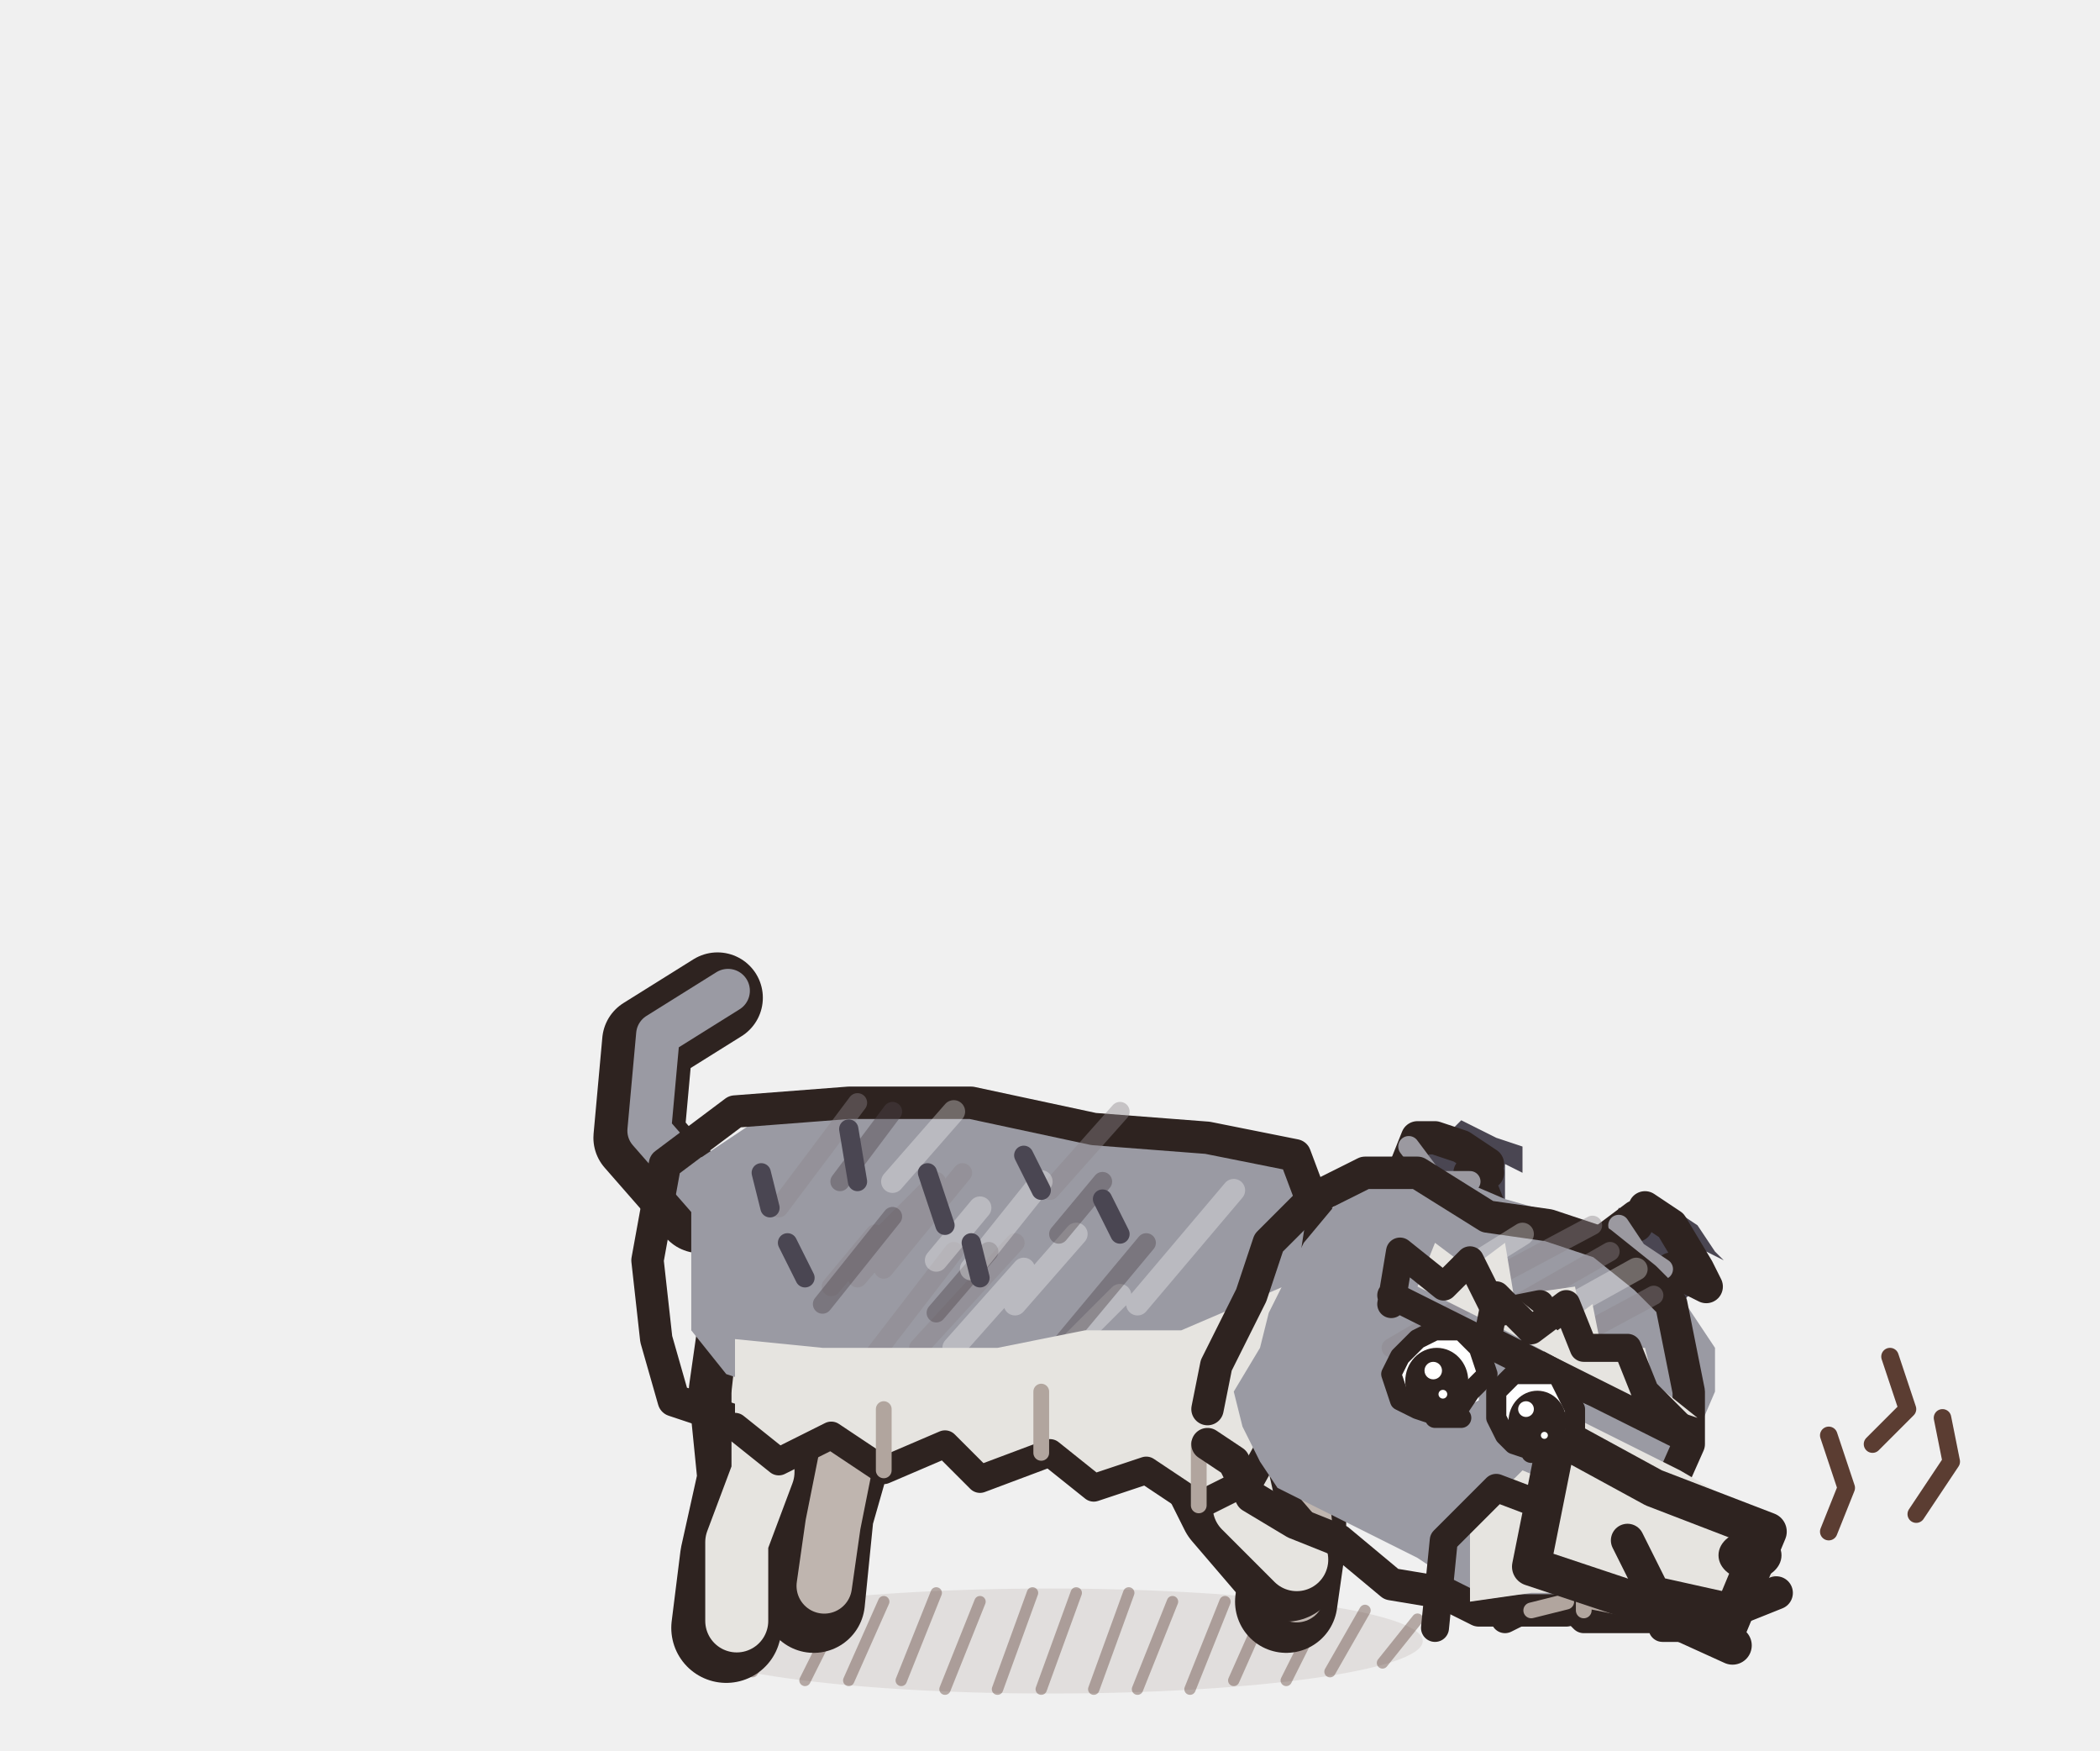
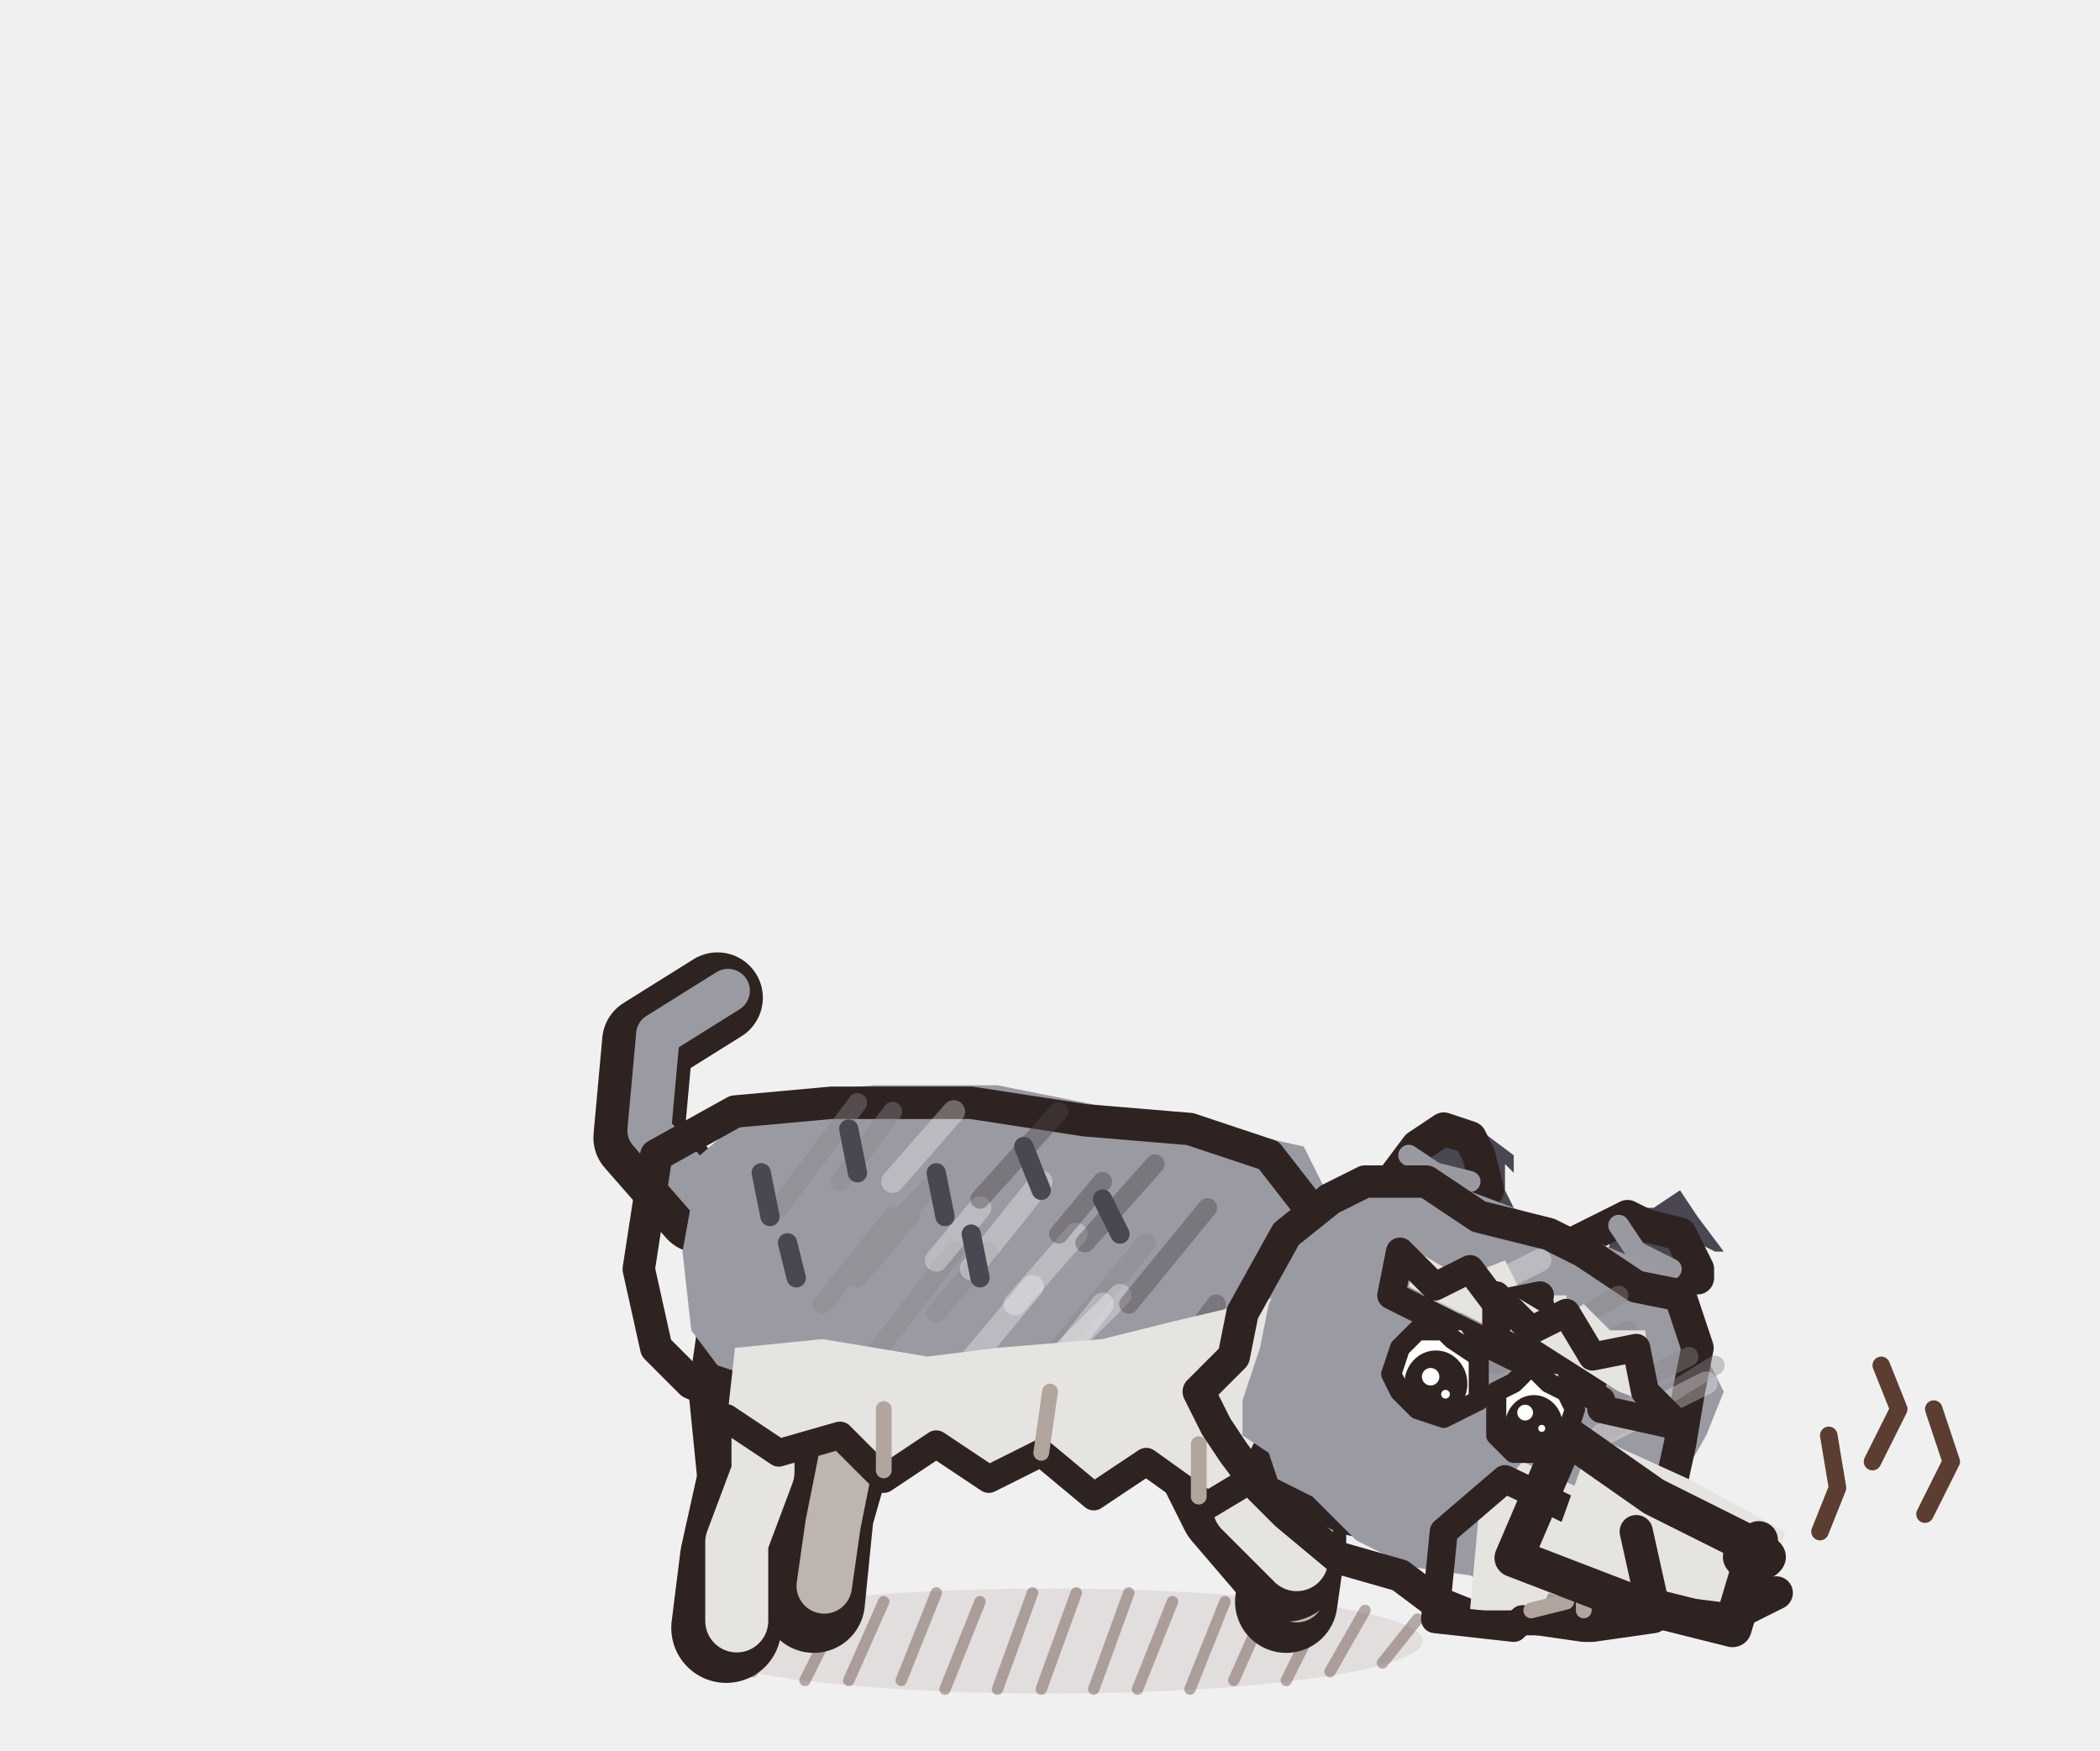
<svg xmlns="http://www.w3.org/2000/svg" width="240" height="200" class="pa-dog pa-pose-sniff" viewBox="0 0 240 200" role="img" aria-label="Muesli the Miniature Schnauzer, sniff">
  <g>
    <ellipse cx="120" cy="187.5" rx="42.6" ry="6" fill="#5B3D32" opacity="0.1" />
    <path d="M81 190l4 -4M86 191l4 -6M92 192l4 -8M97 192l4 -9M103 192l4 -10M108 193l4 -10M114 193l4 -11M119 193l4 -11M125 193l4 -11M130 193l4 -10M136 193l4 -10M141 192l4 -9M147 192l4 -8M152 191l4 -7M158 190l4 -5" stroke="#5B3D32" stroke-width="1.3" stroke-linecap="round" opacity="0.4" fill="none" />
    <g class="pa-d-f0">
      <path d="M80 138L73 130L74 119L82 114" fill="none" stroke="#2E2320" stroke-width="10.365" stroke-linecap="round" stroke-linejoin="round" />
      <path d="M80 138L73 130L74 119L82 114" fill="none" stroke="#9A9AA3" stroke-width="5" stroke-linecap="round" stroke-linejoin="round" transform="translate(1.2 -0.8)" />
      <g class="pa-d-leg pa-d-leg-FH">
        <path d="M97 150L96 157L96 166L94 173L93 183" fill="none" stroke="#2E2320" stroke-width="11.701" stroke-linecap="round" stroke-linejoin="round" />
        <path d="M96 149L97 157L96 165L94 175L93 182" fill="none" stroke="#bfb5af" stroke-width="6.336" stroke-linecap="round" stroke-linejoin="round" transform="translate(1.2 -0.8)" />
      </g>
      <g class="pa-d-leg pa-d-leg-FF">
        <path d="M146 153L146 161L148 167L148 176L147 183" fill="none" stroke="#2E2320" stroke-width="11.701" stroke-linecap="round" stroke-linejoin="round" />
        <path d="M145 154L146 160L147 167L148 176L147 183" fill="none" stroke="#bfb5af" stroke-width="6.336" stroke-linecap="round" stroke-linejoin="round" transform="translate(1.2 -0.8)" />
      </g>
      <g class="pa-d-leg pa-d-leg-NH">
        <path d="M86 152L85 159L86 169L84 178L83 186" fill="none" stroke="#2E2320" stroke-width="12.565" stroke-linecap="round" stroke-linejoin="round" />
        <path d="M87 151L86 160L86 169L83 177L83 186" fill="none" stroke="#E6E4E0" stroke-width="7.2" stroke-linecap="round" stroke-linejoin="round" transform="translate(1.2 -0.8)" />
      </g>
      <g class="pa-d-leg pa-d-leg-NF">
        <path d="M136 156L137 164L141 172L147 179" fill="none" stroke="#2E2320" stroke-width="12.565" stroke-linecap="round" stroke-linejoin="round" />
        <path d="M135 157L139 164L141 173L147 179" fill="none" stroke="#E6E4E0" stroke-width="7.2" stroke-linecap="round" stroke-linejoin="round" transform="translate(1.2 -0.8)" />
      </g>
-       <path d="M153 139L153 152L149 160L143 165L133 164L125 164L118 162L104 161L89 159L83 157L79 152L79 144L79 133L88 127L100 125L114 125L127 129L139 130L149 132Z" fill="#9A9AA3" />
-       <path d="M100 163L86 163L77 160L75 153L74 144L76 133L84 127L97 126L111 126L125 129L138 130L148 132L151 140L149 153L146 161L143 166L130 166L123 165L114 164L99 161" fill="none" stroke="#2E2320" stroke-width="3.7" stroke-linecap="round" stroke-linejoin="round" />
-       <path d="M120 136L128 127M105 154L116 142M101 145L110 134M95 147L100 141M99 143L107 135M98 146L104 139M99 156L109 143M89 138L98 126" stroke="#8c868a" stroke-width="2.2" stroke-linecap="round" opacity=".42" />
-       <path d="M130 149L141 136M109 154L117 145M121 155L128 148M116 149L123 141" stroke="#fff" stroke-width="2.6" stroke-linecap="round" opacity=".32" />
-       <path d="M94 149L102 139M107 150L113 143M121 154L131 142M96 135L102 127M121 141L126 135" stroke="#4e444b" stroke-width="2.2" stroke-linecap="round" opacity=".42" />
-       <path d="M107 144L112 138M102 135L109 127M111 145L119 135" stroke="#fff" stroke-width="2.6" stroke-linecap="round" opacity=".32" />
-       <path d="M87 134L88 138" fill="none" stroke="#4A4652" stroke-width="2.2" stroke-linecap="round" stroke-linejoin="round" />
-       <path d="M97 129L98 135" fill="none" stroke="#4A4652" stroke-width="2.2" stroke-linecap="round" stroke-linejoin="round" />
-       <path d="M106 134L108 140" fill="none" stroke="#4A4652" stroke-width="2.2" stroke-linecap="round" stroke-linejoin="round" />
-       <path d="M117 132L119 136" fill="none" stroke="#4A4652" stroke-width="2.2" stroke-linecap="round" stroke-linejoin="round" />
+       <path d="M136 143L141 148L147 153L152 159L157 164" fill="none" stroke="#2E2320" stroke-width="23.565" stroke-linecap="round" stroke-linejoin="round" />
+       <path d="M135 142L141 148L147 153L153 158L157 163" fill="none" stroke="#9A9AA3" stroke-width="18.2" stroke-linecap="round" stroke-linejoin="round" transform="translate(1.2 -0.8)" />
+       <path d="M153 139L153 151L149 160L145 163L133 163L127 162L117 162L103 160L91 159L82 156L79 152L78 143L80 132L88 125L100 124L114 124L129 127L140 129L149 131Z" fill="#9A9AA3" />
+       <path d="M88 162L79 158L75 154L73 145L75 132L84 127L95 126L111 126L124 128L136 129L145 132L152 141L151 153L147 161L143 165L131 167L123 165L115 164L100 161" fill="none" stroke="#2E2320" stroke-width="3.7" stroke-linecap="round" stroke-linejoin="round" />
+       <path d="M99 143L107 135M98 146L104 139M99 156L109 143M89 138L98 126M94 149L102 139M107 150L113 143M121 154L131 142M96 135L102 127" stroke="#8c868a" stroke-width="2.2" stroke-linecap="round" opacity=".42" />
+       <path d="M121 155L128 148M116 149L123 141M107 144L112 138M102 135L109 127" stroke="#fff" stroke-width="2.6" stroke-linecap="round" opacity=".32" />
+       <path d="M121 141L126 135M124 142L132 133M133 157L139 149M129 149L138 138M112 137L121 127" stroke="#4e444b" stroke-width="2.2" stroke-linecap="round" opacity=".42" />
+       <path d="M111 145L119 135M119 158L126 149M108 159L118 147" stroke="#fff" stroke-width="2.6" stroke-linecap="round" opacity=".32" />
+       <path d="M87 134L88 139" fill="none" stroke="#4A4652" stroke-width="2.2" stroke-linecap="round" stroke-linejoin="round" />
+       <path d="M97 129L98 134" fill="none" stroke="#4A4652" stroke-width="2.2" stroke-linecap="round" stroke-linejoin="round" />
+       <path d="M107 134L108 139" fill="none" stroke="#4A4652" stroke-width="2.2" stroke-linecap="round" stroke-linejoin="round" />
+       <path d="M117 131L119 136" fill="none" stroke="#4A4652" stroke-width="2.2" stroke-linecap="round" stroke-linejoin="round" />
      <path d="M126 137L128 141" fill="none" stroke="#4A4652" stroke-width="2.2" stroke-linecap="round" stroke-linejoin="round" />
-       <path d="M90 142L92 146" fill="none" stroke="#4A4652" stroke-width="2.2" stroke-linecap="round" stroke-linejoin="round" />
-       <path d="M111 142L112 146" fill="none" stroke="#4A4652" stroke-width="2.2" stroke-linecap="round" stroke-linejoin="round" />
-       <path d="M149 146L148 159L143 169L137 172L132 168L125 171L119 165L113 168L107 164L102 168L95 164L89 167L84 162L84 153L94 154L105 154L114 154L124 152L135 152Z" fill="#E6E4E0" />
-       <path d="M148 160L143 169L137 172L131 168L125 170L120 166L112 169L108 165L101 168L95 164L89 167L84 163" fill="none" stroke="#2E2320" stroke-width="3.145" stroke-linecap="round" stroke-linejoin="round" />
-       <path d="M137 165L137 172" fill="none" stroke="#b1a59e" stroke-width="1.8" stroke-linecap="round" stroke-linejoin="round" />
-       <path d="M119 159L119 166" fill="none" stroke="#b1a59e" stroke-width="1.8" stroke-linecap="round" stroke-linejoin="round" />
+       <path d="M90 142L91 146" fill="none" stroke="#4A4652" stroke-width="2.2" stroke-linecap="round" stroke-linejoin="round" />
+       <path d="M111 141L112 146" fill="none" stroke="#4A4652" stroke-width="2.2" stroke-linecap="round" stroke-linejoin="round" />
+       <path d="M151 147L148 161L143 169L137 171L132 168L125 171L120 166L112 169L107 164L102 169L96 163L89 167L83 163L84 154L94 153L106 155L114 154L126 153L134 151Z" fill="#E6E4E0" />
+       <path d="M147 161L143 169L138 172L131 167L125 171L119 166L113 169L107 165L101 169L96 164L89 166L83 162" fill="none" stroke="#2E2320" stroke-width="3.145" stroke-linecap="round" stroke-linejoin="round" />
+       <path d="M137 165L137 171" fill="none" stroke="#b1a59e" stroke-width="1.8" stroke-linecap="round" stroke-linejoin="round" />
+       <path d="M120 159L119 166" fill="none" stroke="#b1a59e" stroke-width="1.8" stroke-linecap="round" stroke-linejoin="round" />
      <path d="M101 161L101 168" fill="none" stroke="#b1a59e" stroke-width="1.8" stroke-linecap="round" stroke-linejoin="round" />
-       <path d="M160 138L162 132L166 129L167 128L171 130L174 131L174 134L172 133L172 136L172 138L169 140L162 140Z" fill="#4A4652" />
-       <path d="M169 133L170 134L168 134L169 135L171 140L167 141L158 142L156 139L160 135L162 130L164 130L167 131L170 133" fill="none" stroke="#2E2320" stroke-width="3.8" stroke-linecap="round" stroke-linejoin="round" />
-       <path d="M161 131L164 135L168 135" fill="none" stroke="#9b99a0" stroke-width="2.4" stroke-linecap="round" stroke-linejoin="round" />
-       <path d="M184 141L185 138L188 139L191 138L194 140L196 143L197 144L195 143L193 148L189 152L187 153L183 145Z" fill="#4A4652" />
-       <path d="M187 140L188 138L191 140L194 145L195 147L191 145L189 149L186 155L184 154L181 147L180 143L183 142L187 139" fill="none" stroke="#2E2320" stroke-width="3.8" stroke-linecap="round" stroke-linejoin="round" />
-       <path d="M185 140L187 143L190 145" fill="none" stroke="#9b99a0" stroke-width="2.4" stroke-linecap="round" stroke-linejoin="round" />
-       <path d="M165 134L172 137L179 139L185 143L188 146L192 148L196 154L196 159L193 166L191 173L187 178L184 182L181 183L177 184L172 183L168 182L162 178L156 175L150 172L146 170L144 167L142 163L141 159L144 154L145 150L149 142L154 136L158 135Z" fill="#9A9AA3" />
-       <path d="M138 161L139 156L143 148L145 142L150 137L156 134L162 134L170 139L177 140L183 142L188 146L191 149L192 154L193 159L193 165L189 174L185 179L182 183L179 184L174 184L169 184L165 182L159 181L153 176L148 174L143 171L141 167L138 165" fill="none" stroke="#2E2320" stroke-width="3.7" stroke-linecap="round" stroke-linejoin="round" />
-       <path d="M159 154L171 147M176 155L189 148M167 148L182 140M170 151L184 143" stroke="#8c868a" stroke-width="2.2" stroke-linecap="round" opacity=".42" />
-       <path d="M178 150L187 145M166 146L174 141" stroke="#fff" stroke-width="2.6" stroke-linecap="round" opacity=".32" />
-       <path d="M174 168L203 180L200 183L192 183L191 183L185 182L183 183L177 182L175 182L168 183L168 174Z" fill="#E6E4E0" />
-       <path d="M164 186L165 176L171 170L200 181L198 186L190 186L190 185L181 185L180 184L174 184L172 185" fill="none" stroke="#2E2320" stroke-width="3.2" stroke-linecap="round" stroke-linejoin="round" />
-       <path d="M185 183L195 182" fill="none" stroke="#b1a59e" stroke-width="1.8" stroke-linecap="round" stroke-linejoin="round" />
+       <path d="M158 139L162 134L165 129L167 128L169 129L173 132L173 134L172 133L172 136L173 138L169 140L161 141Z" fill="#4A4652" />
+       <path d="M169 135L170 140L166 141L159 142L156 140L159 135L162 131L165 129L168 130L169 132L170 136L169 136" fill="none" stroke="#2E2320" stroke-width="3.8" stroke-linecap="round" stroke-linejoin="round" />
+       <path d="M161 132L164 134L168 135" fill="none" stroke="#9b99a0" stroke-width="2.4" stroke-linecap="round" stroke-linejoin="round" />
+       <path d="M184 142L186 138L189 138L192 136L194 139L197 143L196 143L194 142L193 147L191 153L187 152L183 146Z" fill="#4A4652" />
+       <path d="M180 142L184 140L186 139L188 140L192 141L194 145L194 146L192 146L190 150L187 155L184 155L180 147L181 143" fill="none" stroke="#2E2320" stroke-width="3.8" stroke-linecap="round" stroke-linejoin="round" />
+       <path d="M185 140L187 143L191 145" fill="none" stroke="#9b99a0" stroke-width="2.4" stroke-linecap="round" stroke-linejoin="round" />
+       <path d="M165 135L173 138L178 140L185 143L190 145L193 149L194 153L197 159L195 164L191 171L187 177L184 182L181 184L177 183L172 182L168 180L161 179L155 176L150 171L146 169L145 166L142 164L142 160L144 154L145 149L149 141L154 136L159 134Z" fill="#9A9AA3" />
+       <path d="M186 179L183 182L179 185L174 185L169 185L164 183L160 180L153 178L147 173L144 170L141 166L139 163L137 159L141 155L142 150L147 141L152 137L156 135L163 135L169 139L177 141L181 143L187 147L192 148L194 154L193 159L192 165L190 174" fill="none" stroke="#2E2320" stroke-width="3.7" stroke-linecap="round" stroke-linejoin="round" />
+       <path d="M171 156L185 148M185 159L193 155M183 164L196 156M176 158L186 152" stroke="#8c868a" stroke-width="2.2" stroke-linecap="round" opacity=".42" />
+       <path d="M183 164L195 158M164 150L176 144" stroke="#fff" stroke-width="2.6" stroke-linecap="round" opacity=".32" />
+       <path d="M174 167L202 180L201 184L194 184L191 184L185 184L183 184L177 182L176 184L168 184L169 173Z" fill="#E6E4E0" />
+       <path d="M198 184L191 184L189 185L182 186L181 186L174 185L173 186L164 185L165 175L172 169L199 182L198 184" fill="none" stroke="#2E2320" stroke-width="3.2" stroke-linecap="round" stroke-linejoin="round" />
+       <path d="M184 182L195 182" fill="none" stroke="#b1a59e" stroke-width="1.8" stroke-linecap="round" stroke-linejoin="round" />
      <path d="M184 183L194 184" fill="none" stroke="#b1a59e" stroke-width="1.8" stroke-linecap="round" stroke-linejoin="round" />
-       <path d="M182 183L187 184" fill="none" stroke="#b1a59e" stroke-width="1.8" stroke-linecap="round" stroke-linejoin="round" />
+       <path d="M183 183L187 184" fill="none" stroke="#b1a59e" stroke-width="1.8" stroke-linecap="round" stroke-linejoin="round" />
      <path d="M181 183L181 184" fill="none" stroke="#b1a59e" stroke-width="1.8" stroke-linecap="round" stroke-linejoin="round" />
      <path d="M179 183L175 184" fill="none" stroke="#b1a59e" stroke-width="1.8" stroke-linecap="round" stroke-linejoin="round" />
-       <path d="M162 147L164 142L168 145L172 142L173 148L180 147L181 152L184 157L176 154Z" fill="#E6E4E0" />
-       <path d="M159 149L160 143L165 147L168 144L171 150L176 149L178 154L182 159L173 155L159 148" fill="none" stroke="#2E2320" stroke-width="3.2" stroke-linecap="round" stroke-linejoin="round" />
-       <path d="M172 152L173 148L178 152L182 149L183 154L188 154L189 158L194 162L185 159Z" fill="#E6E4E0" />
-       <path d="M192 164L184 160L170 153L171 148L175 152L179 149L181 154L186 154L188 159L192 163" fill="none" stroke="#2E2320" stroke-width="3.2" stroke-linecap="round" stroke-linejoin="round" />
-       <path d="M180 162L192 168L204 175L200 184L189 180L177 175Z" fill="#E6E4E0" />
-       <path d="M198 188L187 183L175 179L178 164L189 170L202 175L197 187" fill="none" stroke="#2E2320" stroke-width="4.4" stroke-linecap="round" stroke-linejoin="round" />
-       <path d="M169 157L169 160L167 161L164 162L162 161L160 159L159 157L160 155L162 153L164 152L167 152L169 154Z" fill="#FFFFFF" />
-       <path d="M167 162L165 162L162 161L160 160L159 157L160 155L162 153L164 152L167 152L169 154L170 157L168 159L166 162L164 162" fill="none" stroke="#2E2320" stroke-width="2.3" stroke-linecap="round" stroke-linejoin="round" />
-       <ellipse cx="164.2" cy="157.8" rx="3.6" ry="3.8" fill="#2E2320" />
-       <ellipse cx="163.8" cy="156.6" rx="1" ry="1" fill="#FFFFFF" />
-       <ellipse cx="164.9" cy="159.3" rx="0.5" ry="0.5" fill="#FFFFFF" />
-       <path d="M180 162L179 164L178 166L175 166L173 166L172 164L171 161L172 159L173 157L175 157L178 158L180 159Z" fill="#FFFFFF" />
-       <path d="M177 165L176 166L173 165L172 164L171 162L171 159L173 157L176 157L178 157L179 159L180 161L180 164L177 166L175 166" fill="none" stroke="#2E2320" stroke-width="2.3" stroke-linecap="round" stroke-linejoin="round" />
-       <ellipse cx="175.7" cy="162.4" rx="3.3" ry="3.5" fill="#2E2320" />
-       <ellipse cx="174.4" cy="161" rx="0.9" ry="0.9" fill="#FFFFFF" />
-       <ellipse cx="176.5" cy="164" rx="0.4" ry="0.4" fill="#FFFFFF" />
-       <ellipse cx="200" cy="177.7" rx="3.6" ry="2.8" fill="#2E2320" />
-       <path d="M186 176L189 182L198 184L203 182" fill="none" stroke="#2E2320" stroke-width="3.8" stroke-linecap="round" stroke-linejoin="round" />
-       <path d="M209 175L211 170L209 164" fill="none" stroke="#5B3D32" stroke-width="2" stroke-linecap="round" stroke-linejoin="round" />
-       <path d="M214 165L218 161L216 155" fill="none" stroke="#5B3D32" stroke-width="2" stroke-linecap="round" stroke-linejoin="round" />
-       <path d="M219 173L223 167L222 162" fill="none" stroke="#5B3D32" stroke-width="2" stroke-linecap="round" stroke-linejoin="round" />
+       <path d="M161 147L162 143L167 146L172 144L174 148L179 148L180 154L186 157L175 154Z" fill="#E6E4E0" />
+       <path d="M176 149L177 155L182 158L173 155L159 148L160 143L164 147L168 145L171 149L176 148" fill="none" stroke="#2E2320" stroke-width="3.2" stroke-linecap="round" stroke-linejoin="round" />
+       <path d="M174 152L173 148L178 151L181 149L184 152L188 152L189 158L193 162L185 159Z" fill="#E6E4E0" />
+       <path d="M183 160L171 153L171 148L175 152L179 150L182 155L187 154L188 159L192 163L183 161" fill="none" stroke="#2E2320" stroke-width="3.2" stroke-linecap="round" stroke-linejoin="round" />
+       <path d="M182 164L193 169L204 175L202 184L189 182L177 178Z" fill="#E6E4E0" />
+       <path d="M201 176L198 186L186 183L173 178L179 164L189 171L201 177" fill="none" stroke="#2E2320" stroke-width="4.4" stroke-linecap="round" stroke-linejoin="round" />
+       <path d="M169 157L169 159L167 161L164 162L162 162L160 160L159 157L160 154L162 153L164 152L167 152L169 155Z" fill="#FFFFFF" />
+       <path d="M165 162L162 161L160 159L159 157L160 154L162 152L165 152L166 153L169 155L169 157L169 160L167 161L165 162L162 161" fill="none" stroke="#2E2320" stroke-width="2.3" stroke-linecap="round" stroke-linejoin="round" />
+       <ellipse cx="164.1" cy="158.1" rx="3.6" ry="3.8" fill="#2E2320" />
+       <ellipse cx="163.5" cy="157.3" rx="1" ry="1" fill="#FFFFFF" />
+       <ellipse cx="165.2" cy="159.3" rx="0.5" ry="0.5" fill="#FFFFFF" />
+       <path d="M180 162L180 164L178 165L175 166L173 166L172 164L171 162L171 159L173 157L175 157L178 157L179 159Z" fill="#FFFFFF" />
+       <path d="M179 164L178 165L176 166L173 166L171 164L171 161L171 159L173 158L175 156L177 158L179 159L180 161L179 164L178 166" fill="none" stroke="#2E2320" stroke-width="2.3" stroke-linecap="round" stroke-linejoin="round" />
+       <ellipse cx="175.3" cy="162.9" rx="3.3" ry="3.5" fill="#2E2320" />
+       <ellipse cx="174.3" cy="161.4" rx="0.9" ry="0.9" fill="#FFFFFF" />
+       <ellipse cx="176.2" cy="163.2" rx="0.4" ry="0.4" fill="#FFFFFF" />
+       <ellipse cx="200.5" cy="177.9" rx="3.6" ry="2.8" fill="#2E2320" />
+       <path d="M187 175L189 184L197 185L203 182" fill="none" stroke="#2E2320" stroke-width="3.8" stroke-linecap="round" stroke-linejoin="round" />
+       <path d="M208 175L210 170L209 164" fill="none" stroke="#5B3D32" stroke-width="2" stroke-linecap="round" stroke-linejoin="round" />
+       <path d="M214 167L217 161L215 156" fill="none" stroke="#5B3D32" stroke-width="2" stroke-linecap="round" stroke-linejoin="round" />
+       <path d="M220 173L223 167L221 161" fill="none" stroke="#5B3D32" stroke-width="2" stroke-linecap="round" stroke-linejoin="round" />
    </g>
  </g>
</svg>
